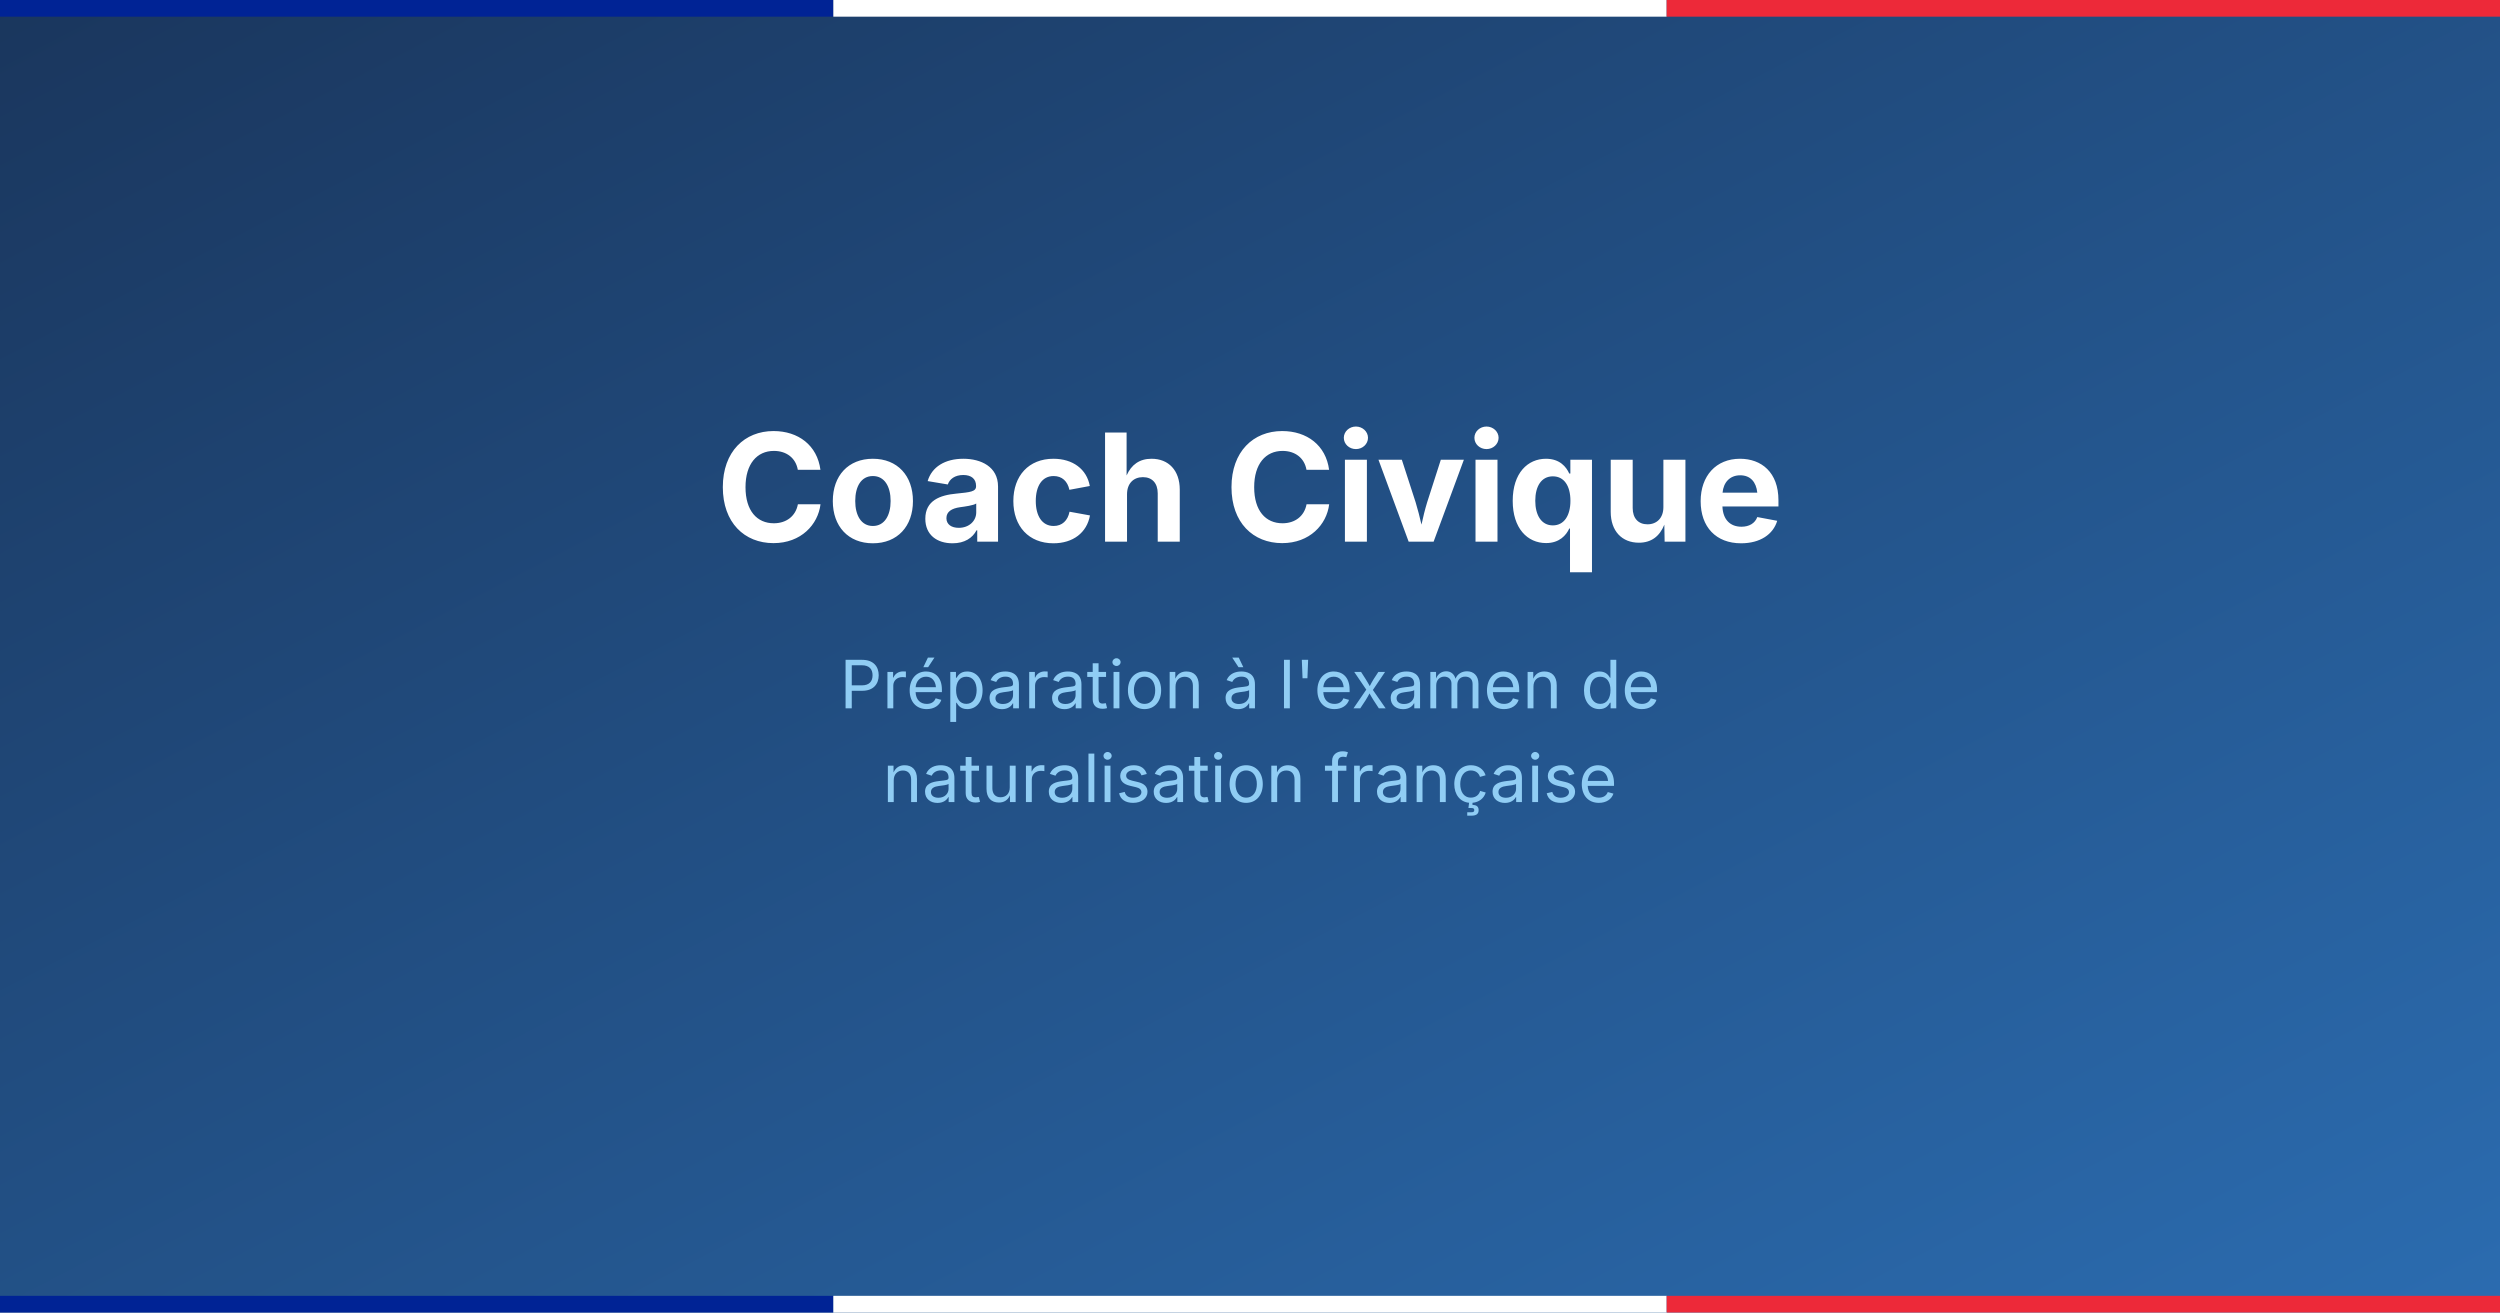
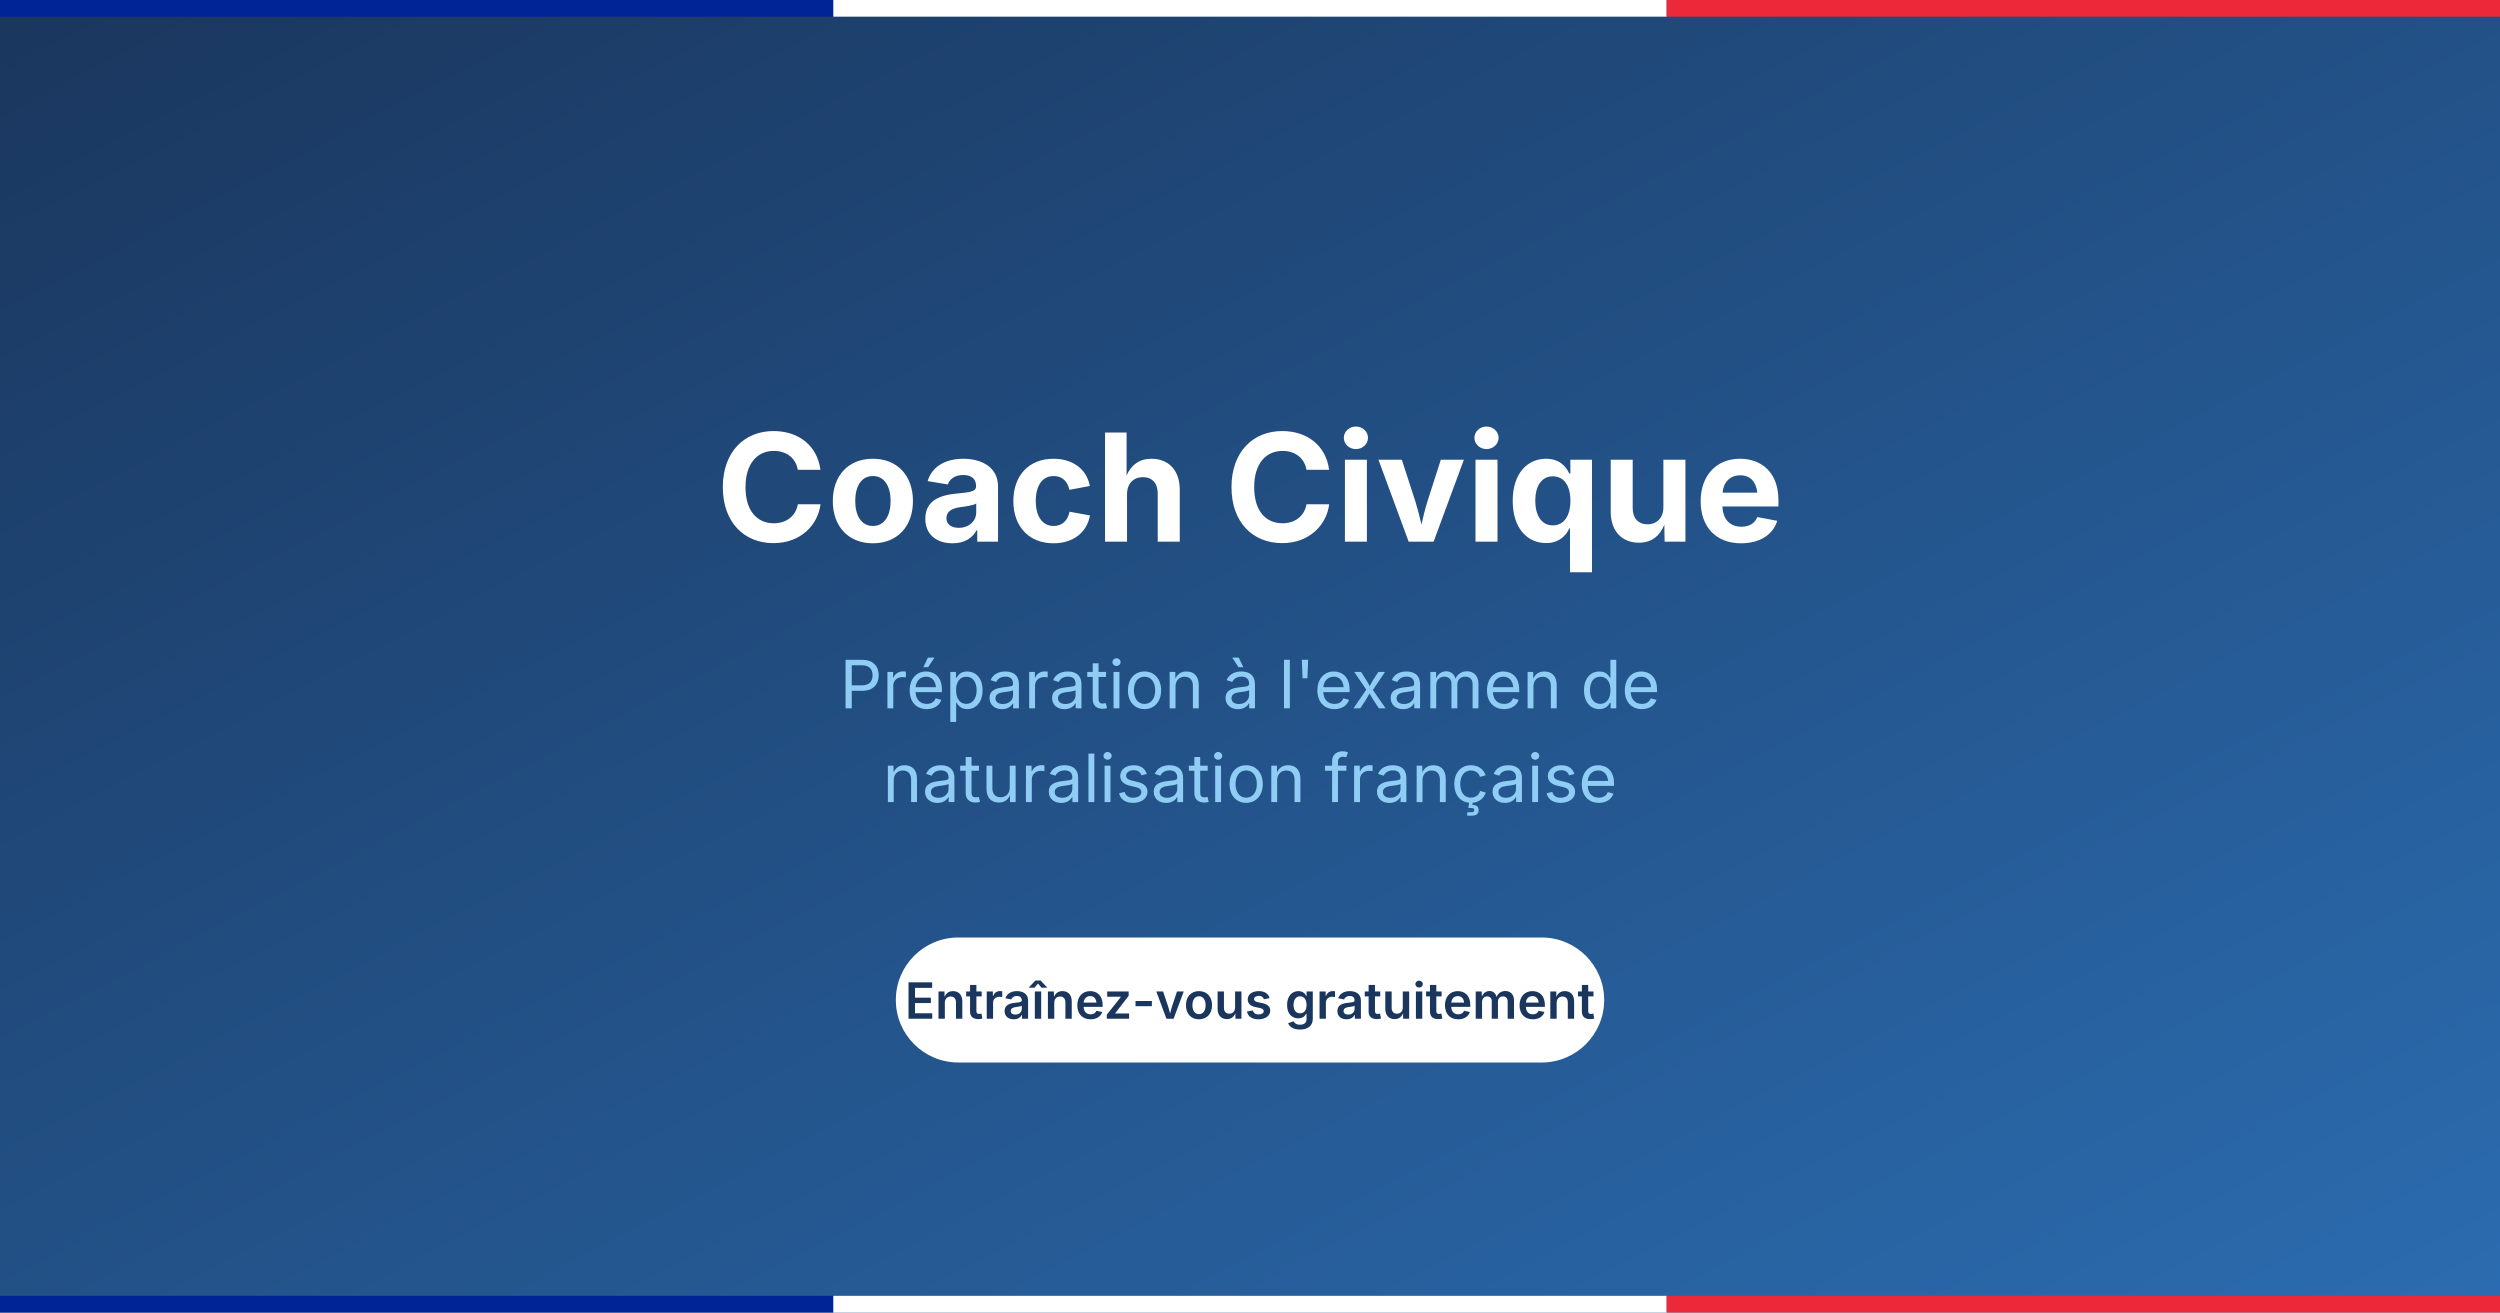
<svg xmlns="http://www.w3.org/2000/svg" width="1200" height="630" viewBox="0 0 1200 630">
  <defs>
    <linearGradient id="bg" x1="0" y1="0" x2="1" y2="1">
      <stop offset="0%" stop-color="#1a365d" />
      <stop offset="100%" stop-color="#2b6cb0" />
    </linearGradient>
  </defs>
  <rect width="1200" height="630" fill="url(#bg)" />
  <rect x="0" y="0" width="400" height="8" fill="#002395" />
  <rect x="400" y="0" width="400" height="8" fill="#fff" />
  <rect x="800" y="0" width="400" height="8" fill="#ED2939" />
  <text x="600" y="260" text-anchor="middle" font-family="system-ui, -apple-system, sans-serif" font-size="72" font-weight="700" fill="#fff">Coach Civique</text>
  <text x="600" y="340" text-anchor="middle" font-family="system-ui, -apple-system, sans-serif" font-size="32" fill="#90cdf4">Préparation à l'examen de</text>
  <text x="600" y="385" text-anchor="middle" font-family="system-ui, -apple-system, sans-serif" font-size="32" fill="#90cdf4">naturalisation française</text>
+   <rect x="430" y="450" width="340" height="60" rx="30" fill="#fff" />
+   <text x="600" y="489" text-anchor="middle" font-family="system-ui, -apple-system, sans-serif" font-size="24" font-weight="600" fill="#1a365d">Entraînez-vous gratuitement</text>
  <rect x="0" y="622" width="400" height="8" fill="#002395" />
  <rect x="400" y="622" width="400" height="8" fill="#fff" />
  <rect x="800" y="622" width="400" height="8" fill="#ED2939" />
</svg>
